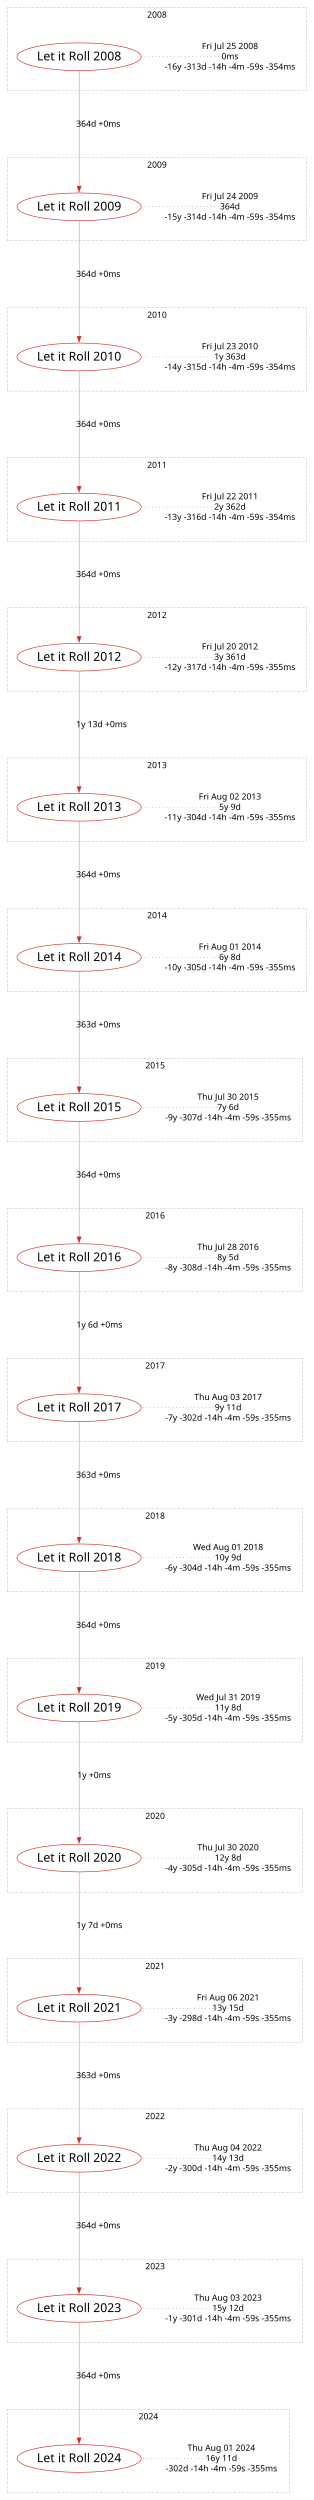
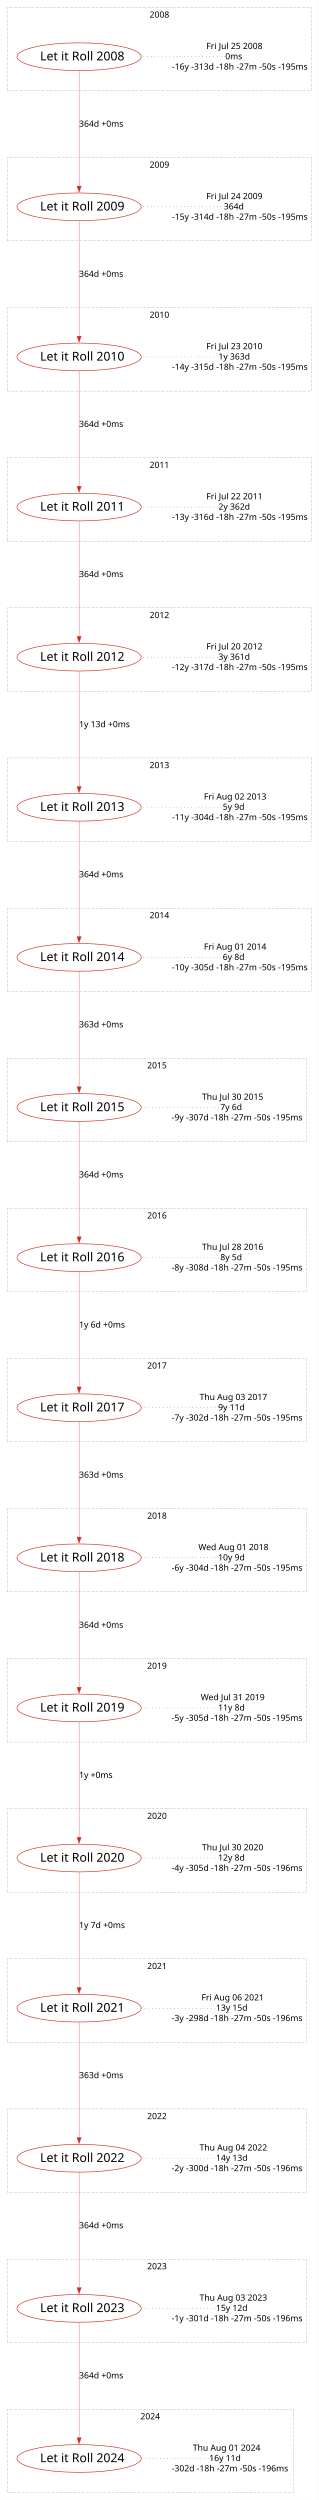
- <svg xmlns="http://www.w3.org/2000/svg" width="512pt" height="4077pt" viewBox="0.00 0.00 512.00 4076.80">
+ <svg xmlns="http://www.w3.org/2000/svg" width="520pt" height="4077pt" viewBox="0.00 0.00 520.00 4076.80">
  <g id="graph0" class="graph" transform="scale(1 1) rotate(0) translate(4 4072.8)">
-     <polygon fill="white" stroke="none" points="-4,4 -4,-4072.8 508,-4072.8 508,4 -4,4" />
+     <polygon fill="white" stroke="none" points="-4,4 -4,-4072.8 516,-4072.8 516,4 -4,4" />
    <g id="clust1" class="cluster">
-       <polygon fill="none" stroke="black" stroke-width="0.2" stroke-dasharray="5,2" points="8,-3924.8 8,-4060.8 496,-4060.8 496,-3924.8 8,-3924.8" />
-       <text text-anchor="middle" x="252" y="-4044.2" font-family="Master Photograph" font-size="14.00">2008</text>
+       <polygon fill="none" stroke="black" stroke-width="0.2" stroke-dasharray="5,2" points="8,-3924.8 8,-4060.8 504,-4060.8 504,-3924.8 8,-3924.8" />
+       <text text-anchor="middle" x="256" y="-4044.2" font-family="Master Photograph" font-size="14.00">2008</text>
    </g>
    <g id="clust2" class="cluster">
</g>
    <g id="clust3" class="cluster">
-       <polygon fill="none" stroke="black" stroke-width="0.2" stroke-dasharray="5,2" points="8,-3680 8,-3816 496,-3816 496,-3680 8,-3680" />
-       <text text-anchor="middle" x="252" y="-3799.4" font-family="Master Photograph" font-size="14.00">2009</text>
+       <polygon fill="none" stroke="black" stroke-width="0.2" stroke-dasharray="5,2" points="8,-3680 8,-3816 504,-3816 504,-3680 8,-3680" />
+       <text text-anchor="middle" x="256" y="-3799.4" font-family="Master Photograph" font-size="14.00">2009</text>
    </g>
    <g id="clust4" class="cluster">
</g>
    <g id="clust5" class="cluster">
-       <polygon fill="none" stroke="black" stroke-width="0.2" stroke-dasharray="5,2" points="8,-3435.2 8,-3571.2 496,-3571.2 496,-3435.2 8,-3435.2" />
-       <text text-anchor="middle" x="252" y="-3554.6" font-family="Master Photograph" font-size="14.00">2010</text>
+       <polygon fill="none" stroke="black" stroke-width="0.2" stroke-dasharray="5,2" points="8,-3435.2 8,-3571.2 504,-3571.2 504,-3435.2 8,-3435.2" />
+       <text text-anchor="middle" x="256" y="-3554.6" font-family="Master Photograph" font-size="14.00">2010</text>
    </g>
    <g id="clust6" class="cluster">
</g>
    <g id="clust7" class="cluster">
-       <polygon fill="none" stroke="black" stroke-width="0.2" stroke-dasharray="5,2" points="8,-3190.4 8,-3326.4 496,-3326.4 496,-3190.4 8,-3190.4" />
-       <text text-anchor="middle" x="252" y="-3309.8" font-family="Master Photograph" font-size="14.00">2011</text>
+       <polygon fill="none" stroke="black" stroke-width="0.2" stroke-dasharray="5,2" points="8,-3190.4 8,-3326.4 504,-3326.4 504,-3190.4 8,-3190.4" />
+       <text text-anchor="middle" x="256" y="-3309.8" font-family="Master Photograph" font-size="14.00">2011</text>
    </g>
    <g id="clust8" class="cluster">
</g>
    <g id="clust9" class="cluster">
-       <polygon fill="none" stroke="black" stroke-width="0.2" stroke-dasharray="5,2" points="8,-2945.6 8,-3081.6 496,-3081.6 496,-2945.6 8,-2945.6" />
-       <text text-anchor="middle" x="252" y="-3065" font-family="Master Photograph" font-size="14.00">2012</text>
+       <polygon fill="none" stroke="black" stroke-width="0.2" stroke-dasharray="5,2" points="8,-2945.6 8,-3081.6 504,-3081.6 504,-2945.6 8,-2945.6" />
+       <text text-anchor="middle" x="256" y="-3065" font-family="Master Photograph" font-size="14.00">2012</text>
    </g>
    <g id="clust10" class="cluster">
</g>
    <g id="clust11" class="cluster">
-       <polygon fill="none" stroke="black" stroke-width="0.2" stroke-dasharray="5,2" points="8,-2700.8 8,-2836.8 496,-2836.8 496,-2700.8 8,-2700.8" />
-       <text text-anchor="middle" x="252" y="-2820.2" font-family="Master Photograph" font-size="14.00">2013</text>
+       <polygon fill="none" stroke="black" stroke-width="0.2" stroke-dasharray="5,2" points="8,-2700.8 8,-2836.8 504,-2836.8 504,-2700.8 8,-2700.8" />
+       <text text-anchor="middle" x="256" y="-2820.2" font-family="Master Photograph" font-size="14.00">2013</text>
    </g>
    <g id="clust12" class="cluster">
</g>
    <g id="clust13" class="cluster">
-       <polygon fill="none" stroke="black" stroke-width="0.2" stroke-dasharray="5,2" points="8,-2456 8,-2592 496,-2592 496,-2456 8,-2456" />
-       <text text-anchor="middle" x="252" y="-2575.4" font-family="Master Photograph" font-size="14.00">2014</text>
+       <polygon fill="none" stroke="black" stroke-width="0.2" stroke-dasharray="5,2" points="8,-2456 8,-2592 504,-2592 504,-2456 8,-2456" />
+       <text text-anchor="middle" x="256" y="-2575.4" font-family="Master Photograph" font-size="14.00">2014</text>
    </g>
    <g id="clust14" class="cluster">
</g>
    <g id="clust15" class="cluster">
-       <polygon fill="none" stroke="black" stroke-width="0.2" stroke-dasharray="5,2" points="8,-2211.2 8,-2347.2 490,-2347.2 490,-2211.2 8,-2211.2" />
-       <text text-anchor="middle" x="249" y="-2330.6" font-family="Master Photograph" font-size="14.00">2015</text>
+       <polygon fill="none" stroke="black" stroke-width="0.2" stroke-dasharray="5,2" points="8,-2211.2 8,-2347.2 496,-2347.2 496,-2211.2 8,-2211.2" />
+       <text text-anchor="middle" x="252" y="-2330.6" font-family="Master Photograph" font-size="14.00">2015</text>
    </g>
    <g id="clust16" class="cluster">
</g>
    <g id="clust17" class="cluster">
-       <polygon fill="none" stroke="black" stroke-width="0.2" stroke-dasharray="5,2" points="8,-1966.4 8,-2102.4 490,-2102.4 490,-1966.4 8,-1966.4" />
-       <text text-anchor="middle" x="249" y="-2085.8" font-family="Master Photograph" font-size="14.00">2016</text>
+       <polygon fill="none" stroke="black" stroke-width="0.2" stroke-dasharray="5,2" points="8,-1966.4 8,-2102.4 496,-2102.4 496,-1966.4 8,-1966.4" />
+       <text text-anchor="middle" x="252" y="-2085.8" font-family="Master Photograph" font-size="14.00">2016</text>
    </g>
    <g id="clust18" class="cluster">
</g>
    <g id="clust19" class="cluster">
-       <polygon fill="none" stroke="black" stroke-width="0.2" stroke-dasharray="5,2" points="8,-1721.6 8,-1857.6 490,-1857.6 490,-1721.6 8,-1721.6" />
-       <text text-anchor="middle" x="249" y="-1841" font-family="Master Photograph" font-size="14.00">2017</text>
+       <polygon fill="none" stroke="black" stroke-width="0.2" stroke-dasharray="5,2" points="8,-1721.6 8,-1857.6 496,-1857.6 496,-1721.6 8,-1721.6" />
+       <text text-anchor="middle" x="252" y="-1841" font-family="Master Photograph" font-size="14.00">2017</text>
    </g>
    <g id="clust20" class="cluster">
</g>
    <g id="clust21" class="cluster">
-       <polygon fill="none" stroke="black" stroke-width="0.2" stroke-dasharray="5,2" points="8,-1476.8 8,-1612.8 490,-1612.8 490,-1476.8 8,-1476.8" />
-       <text text-anchor="middle" x="249" y="-1596.2" font-family="Master Photograph" font-size="14.00">2018</text>
+       <polygon fill="none" stroke="black" stroke-width="0.2" stroke-dasharray="5,2" points="8,-1476.8 8,-1612.8 496,-1612.8 496,-1476.8 8,-1476.8" />
+       <text text-anchor="middle" x="252" y="-1596.2" font-family="Master Photograph" font-size="14.00">2018</text>
    </g>
    <g id="clust22" class="cluster">
</g>
    <g id="clust23" class="cluster">
-       <polygon fill="none" stroke="black" stroke-width="0.2" stroke-dasharray="5,2" points="8,-1232 8,-1368 490,-1368 490,-1232 8,-1232" />
-       <text text-anchor="middle" x="249" y="-1351.4" font-family="Master Photograph" font-size="14.00">2019</text>
+       <polygon fill="none" stroke="black" stroke-width="0.2" stroke-dasharray="5,2" points="8,-1232 8,-1368 496,-1368 496,-1232 8,-1232" />
+       <text text-anchor="middle" x="252" y="-1351.4" font-family="Master Photograph" font-size="14.00">2019</text>
    </g>
    <g id="clust24" class="cluster">
</g>
    <g id="clust25" class="cluster">
-       <polygon fill="none" stroke="black" stroke-width="0.2" stroke-dasharray="5,2" points="8,-987.2 8,-1123.2 490,-1123.2 490,-987.2 8,-987.2" />
-       <text text-anchor="middle" x="249" y="-1106.6" font-family="Master Photograph" font-size="14.00">2020</text>
+       <polygon fill="none" stroke="black" stroke-width="0.2" stroke-dasharray="5,2" points="8,-987.2 8,-1123.2 496,-1123.2 496,-987.2 8,-987.2" />
+       <text text-anchor="middle" x="252" y="-1106.6" font-family="Master Photograph" font-size="14.00">2020</text>
    </g>
    <g id="clust26" class="cluster">
</g>
    <g id="clust27" class="cluster">
-       <polygon fill="none" stroke="black" stroke-width="0.2" stroke-dasharray="5,2" points="8,-742.4 8,-878.4 490,-878.4 490,-742.4 8,-742.4" />
-       <text text-anchor="middle" x="249" y="-861.8" font-family="Master Photograph" font-size="14.00">2021</text>
+       <polygon fill="none" stroke="black" stroke-width="0.2" stroke-dasharray="5,2" points="8,-742.4 8,-878.4 496,-878.4 496,-742.4 8,-742.4" />
+       <text text-anchor="middle" x="252" y="-861.8" font-family="Master Photograph" font-size="14.00">2021</text>
    </g>
    <g id="clust28" class="cluster">
</g>
    <g id="clust29" class="cluster">
-       <polygon fill="none" stroke="black" stroke-width="0.2" stroke-dasharray="5,2" points="8,-497.6 8,-633.6 490,-633.6 490,-497.6 8,-497.6" />
-       <text text-anchor="middle" x="249" y="-617" font-family="Master Photograph" font-size="14.00">2022</text>
+       <polygon fill="none" stroke="black" stroke-width="0.2" stroke-dasharray="5,2" points="8,-497.6 8,-633.6 496,-633.6 496,-497.6 8,-497.6" />
+       <text text-anchor="middle" x="252" y="-617" font-family="Master Photograph" font-size="14.00">2022</text>
    </g>
    <g id="clust30" class="cluster">
</g>
    <g id="clust31" class="cluster">
-       <polygon fill="none" stroke="black" stroke-width="0.2" stroke-dasharray="5,2" points="8,-252.8 8,-388.8 490,-388.8 490,-252.8 8,-252.8" />
-       <text text-anchor="middle" x="249" y="-372.2" font-family="Master Photograph" font-size="14.00">2023</text>
+       <polygon fill="none" stroke="black" stroke-width="0.2" stroke-dasharray="5,2" points="8,-252.8 8,-388.8 496,-388.8 496,-252.8 8,-252.8" />
+       <text text-anchor="middle" x="252" y="-372.2" font-family="Master Photograph" font-size="14.00">2023</text>
    </g>
    <g id="clust32" class="cluster">
</g>
    <g id="clust33" class="cluster">
-       <polygon fill="none" stroke="black" stroke-width="0.2" stroke-dasharray="5,2" points="8,-8 8,-144 468,-144 468,-8 8,-8" />
-       <text text-anchor="middle" x="238" y="-127.4" font-family="Master Photograph" font-size="14.00">2024</text>
+       <polygon fill="none" stroke="black" stroke-width="0.2" stroke-dasharray="5,2" points="8,-8 8,-144 474,-144 474,-8 8,-8" />
+       <text text-anchor="middle" x="241" y="-127.4" font-family="Master Photograph" font-size="14.00">2024</text>
    </g>
    <g id="clust34" class="cluster">
</g>
    <g id="node1" class="node">
      <ellipse fill="none" stroke="#cf261f" cx="125" cy="-3980.4" rx="101.27" ry="22.63" />
-       <text text-anchor="middle" x="125" y="-3974.4" font-family="Simple Plan" font-size="20.00">Let it Roll 2008</text>
+       <text text-anchor="start" x="61.39" y="-3974.4" font-family="Simple Plan" font-size="20.00">Let it Roll 2008</text>
    </g>
    <g id="node3" class="node">
      <ellipse fill="none" stroke="#cf261f" cx="125" cy="-3735.6" rx="101.27" ry="22.63" />
-       <text text-anchor="middle" x="125" y="-3729.6" font-family="Simple Plan" font-size="20.00">Let it Roll 2009</text>
+       <text text-anchor="start" x="61.39" y="-3729.6" font-family="Simple Plan" font-size="20.00">Let it Roll 2009</text>
    </g>
    <g id="edge18" class="edge">
      <path fill="none" stroke="#cf261f" stroke-width="0.5" d="M125,-3957.42C125,-3914.56 125,-3819.58 125,-3769.3" />
      <polygon fill="#cf261f" stroke="#cf261f" stroke-width="0.5" points="128.5,-3769.46 125,-3759.46 121.5,-3769.46 128.5,-3769.46" />
-       <text text-anchor="middle" x="156.37" y="-3866.2" font-family="Master Photograph" font-size="14.00">364d +0ms</text>
+       <text text-anchor="start" x="125" y="-3866.2" font-family="Master Photograph" font-size="14.00">364d +0ms</text>
    </g>
    <g id="node2" class="node">
-       <text text-anchor="middle" x="371" y="-3993" font-family="Simple Plan" font-size="14.00">Fri Jul 25 2008</text>
-       <text text-anchor="middle" x="371" y="-3976.2" font-family="Simple Plan" font-size="14.00">0ms</text>
-       <text text-anchor="middle" x="371" y="-3959.4" font-family="Simple Plan" font-size="14.00">-16y -313d -14h -4m -59s -354ms</text>
+       <text text-anchor="start" x="332.41" y="-3993" font-family="Simple Plan" font-size="14.00">Fri Jul 25 2008</text>
+       <text text-anchor="start" x="363.33" y="-3976.2" font-family="Simple Plan" font-size="14.00">0ms</text>
+       <text text-anchor="start" x="276.43" y="-3959.4" font-family="Simple Plan" font-size="14.00">-16y -313d -18h -27m -50s -195ms</text>
    </g>
    <g id="edge1" class="edge">
-       <path fill="none" stroke="black" stroke-width="0.5" stroke-dasharray="1,5" d="M371,-3980.4C322.79,-3980.4 274.59,-3980.4 226.38,-3980.4" />
+       <path fill="none" stroke="black" stroke-width="0.5" stroke-dasharray="1,5" d="M375,-3980.4C325.52,-3980.4 276.04,-3980.4 226.56,-3980.4" />
    </g>
    <g id="node5" class="node">
      <ellipse fill="none" stroke="#cf261f" cx="125" cy="-3490.8" rx="101.27" ry="22.63" />
-       <text text-anchor="middle" x="125" y="-3484.8" font-family="Simple Plan" font-size="20.00">Let it Roll 2010</text>
+       <text text-anchor="start" x="61.39" y="-3484.8" font-family="Simple Plan" font-size="20.00">Let it Roll 2010</text>
    </g>
    <g id="edge19" class="edge">
      <path fill="none" stroke="#cf261f" stroke-width="0.5" d="M125,-3712.62C125,-3669.76 125,-3574.78 125,-3524.5" />
      <polygon fill="#cf261f" stroke="#cf261f" stroke-width="0.5" points="128.5,-3524.66 125,-3514.66 121.5,-3524.66 128.5,-3524.66" />
-       <text text-anchor="middle" x="156.37" y="-3621.4" font-family="Master Photograph" font-size="14.00">364d +0ms</text>
+       <text text-anchor="start" x="125" y="-3621.4" font-family="Master Photograph" font-size="14.00">364d +0ms</text>
    </g>
    <g id="node4" class="node">
-       <text text-anchor="middle" x="371" y="-3748.2" font-family="Simple Plan" font-size="14.00">Fri Jul 24 2009</text>
-       <text text-anchor="middle" x="371" y="-3731.4" font-family="Simple Plan" font-size="14.00">364d</text>
-       <text text-anchor="middle" x="371" y="-3714.6" font-family="Simple Plan" font-size="14.00">-15y -314d -14h -4m -59s -354ms</text>
+       <text text-anchor="start" x="332.41" y="-3748.2" font-family="Simple Plan" font-size="14.00">Fri Jul 24 2009</text>
+       <text text-anchor="start" x="361" y="-3731.4" font-family="Simple Plan" font-size="14.00">364d</text>
+       <text text-anchor="start" x="276.43" y="-3714.6" font-family="Simple Plan" font-size="14.00">-15y -314d -18h -27m -50s -195ms</text>
    </g>
    <g id="edge2" class="edge">
-       <path fill="none" stroke="black" stroke-width="0.5" stroke-dasharray="1,5" d="M371,-3735.6C322.79,-3735.6 274.59,-3735.6 226.38,-3735.6" />
+       <path fill="none" stroke="black" stroke-width="0.5" stroke-dasharray="1,5" d="M375,-3735.6C325.52,-3735.6 276.04,-3735.6 226.56,-3735.6" />
    </g>
    <g id="node7" class="node">
      <ellipse fill="none" stroke="#cf261f" cx="125" cy="-3246" rx="101.27" ry="22.63" />
-       <text text-anchor="middle" x="125" y="-3240" font-family="Simple Plan" font-size="20.00">Let it Roll 2011</text>
+       <text text-anchor="start" x="61.39" y="-3240" font-family="Simple Plan" font-size="20.00">Let it Roll 2011</text>
    </g>
    <g id="edge20" class="edge">
      <path fill="none" stroke="#cf261f" stroke-width="0.5" d="M125,-3467.82C125,-3424.96 125,-3329.98 125,-3279.7" />
      <polygon fill="#cf261f" stroke="#cf261f" stroke-width="0.5" points="128.5,-3279.86 125,-3269.86 121.5,-3279.86 128.5,-3279.86" />
-       <text text-anchor="middle" x="156.37" y="-3376.6" font-family="Master Photograph" font-size="14.00">364d +0ms</text>
+       <text text-anchor="start" x="125" y="-3376.6" font-family="Master Photograph" font-size="14.00">364d +0ms</text>
    </g>
    <g id="node6" class="node">
-       <text text-anchor="middle" x="371" y="-3503.4" font-family="Simple Plan" font-size="14.00">Fri Jul 23 2010</text>
-       <text text-anchor="middle" x="371" y="-3486.6" font-family="Simple Plan" font-size="14.00">1y 363d</text>
-       <text text-anchor="middle" x="371" y="-3469.8" font-family="Simple Plan" font-size="14.00">-14y -315d -14h -4m -59s -354ms</text>
+       <text text-anchor="start" x="332.41" y="-3503.4" font-family="Simple Plan" font-size="14.00">Fri Jul 23 2010</text>
+       <text text-anchor="start" x="352.25" y="-3486.6" font-family="Simple Plan" font-size="14.00">1y 363d</text>
+       <text text-anchor="start" x="276.43" y="-3469.8" font-family="Simple Plan" font-size="14.00">-14y -315d -18h -27m -50s -195ms</text>
    </g>
    <g id="edge3" class="edge">
-       <path fill="none" stroke="black" stroke-width="0.5" stroke-dasharray="1,5" d="M371,-3490.8C322.79,-3490.8 274.59,-3490.8 226.38,-3490.8" />
+       <path fill="none" stroke="black" stroke-width="0.5" stroke-dasharray="1,5" d="M375,-3490.8C325.52,-3490.8 276.04,-3490.8 226.56,-3490.8" />
    </g>
    <g id="node9" class="node">
      <ellipse fill="none" stroke="#cf261f" cx="125" cy="-3001.2" rx="101.27" ry="22.63" />
-       <text text-anchor="middle" x="125" y="-2995.2" font-family="Simple Plan" font-size="20.00">Let it Roll 2012</text>
+       <text text-anchor="start" x="61.39" y="-2995.2" font-family="Simple Plan" font-size="20.00">Let it Roll 2012</text>
    </g>
    <g id="edge21" class="edge">
      <path fill="none" stroke="#cf261f" stroke-width="0.5" d="M125,-3223.02C125,-3180.16 125,-3085.18 125,-3034.9" />
      <polygon fill="#cf261f" stroke="#cf261f" stroke-width="0.5" points="128.5,-3035.06 125,-3025.06 121.5,-3035.06 128.5,-3035.06" />
-       <text text-anchor="middle" x="156.37" y="-3131.8" font-family="Master Photograph" font-size="14.00">364d +0ms</text>
+       <text text-anchor="start" x="125" y="-3131.8" font-family="Master Photograph" font-size="14.00">364d +0ms</text>
    </g>
    <g id="node8" class="node">
-       <text text-anchor="middle" x="371" y="-3258.6" font-family="Simple Plan" font-size="14.00">Fri Jul 22 2011</text>
-       <text text-anchor="middle" x="371" y="-3241.8" font-family="Simple Plan" font-size="14.00">2y 362d</text>
-       <text text-anchor="middle" x="371" y="-3225" font-family="Simple Plan" font-size="14.00">-13y -316d -14h -4m -59s -354ms</text>
+       <text text-anchor="start" x="332.41" y="-3258.6" font-family="Simple Plan" font-size="14.00">Fri Jul 22 2011</text>
+       <text text-anchor="start" x="352.25" y="-3241.8" font-family="Simple Plan" font-size="14.00">2y 362d</text>
+       <text text-anchor="start" x="276.43" y="-3225" font-family="Simple Plan" font-size="14.00">-13y -316d -18h -27m -50s -195ms</text>
    </g>
    <g id="edge4" class="edge">
-       <path fill="none" stroke="black" stroke-width="0.5" stroke-dasharray="1,5" d="M371,-3246C322.79,-3246 274.59,-3246 226.38,-3246" />
+       <path fill="none" stroke="black" stroke-width="0.5" stroke-dasharray="1,5" d="M375,-3246C325.52,-3246 276.04,-3246 226.56,-3246" />
    </g>
    <g id="node11" class="node">
      <ellipse fill="none" stroke="#cf261f" cx="125" cy="-2756.4" rx="101.27" ry="22.63" />
-       <text text-anchor="middle" x="125" y="-2750.4" font-family="Simple Plan" font-size="20.00">Let it Roll 2013</text>
+       <text text-anchor="start" x="61.39" y="-2750.4" font-family="Simple Plan" font-size="20.00">Let it Roll 2013</text>
    </g>
    <g id="edge22" class="edge">
      <path fill="none" stroke="#cf261f" stroke-width="0.5" d="M125,-2978.22C125,-2935.36 125,-2840.38 125,-2790.1" />
      <polygon fill="#cf261f" stroke="#cf261f" stroke-width="0.5" points="128.5,-2790.26 125,-2780.26 121.5,-2790.26 128.5,-2790.26" />
-       <text text-anchor="middle" x="161.62" y="-2887" font-family="Master Photograph" font-size="14.00">1y 13d +0ms</text>
+       <text text-anchor="start" x="125" y="-2887" font-family="Master Photograph" font-size="14.00">1y 13d +0ms</text>
    </g>
    <g id="node10" class="node">
-       <text text-anchor="middle" x="371" y="-3013.8" font-family="Simple Plan" font-size="14.00">Fri Jul 20 2012</text>
-       <text text-anchor="middle" x="371" y="-2997" font-family="Simple Plan" font-size="14.00">3y 361d</text>
-       <text text-anchor="middle" x="371" y="-2980.2" font-family="Simple Plan" font-size="14.00">-12y -317d -14h -4m -59s -355ms</text>
+       <text text-anchor="start" x="332.41" y="-3013.8" font-family="Simple Plan" font-size="14.00">Fri Jul 20 2012</text>
+       <text text-anchor="start" x="352.25" y="-2997" font-family="Simple Plan" font-size="14.00">3y 361d</text>
+       <text text-anchor="start" x="276.43" y="-2980.2" font-family="Simple Plan" font-size="14.00">-12y -317d -18h -27m -50s -195ms</text>
    </g>
    <g id="edge5" class="edge">
-       <path fill="none" stroke="black" stroke-width="0.5" stroke-dasharray="1,5" d="M371,-3001.2C322.79,-3001.2 274.59,-3001.2 226.38,-3001.2" />
+       <path fill="none" stroke="black" stroke-width="0.5" stroke-dasharray="1,5" d="M375,-3001.2C325.52,-3001.2 276.04,-3001.2 226.56,-3001.2" />
    </g>
    <g id="node13" class="node">
      <ellipse fill="none" stroke="#cf261f" cx="125" cy="-2511.6" rx="101.27" ry="22.63" />
-       <text text-anchor="middle" x="125" y="-2505.6" font-family="Simple Plan" font-size="20.00">Let it Roll 2014</text>
+       <text text-anchor="start" x="61.39" y="-2505.6" font-family="Simple Plan" font-size="20.00">Let it Roll 2014</text>
    </g>
    <g id="edge23" class="edge">
      <path fill="none" stroke="#cf261f" stroke-width="0.5" d="M125,-2733.42C125,-2690.56 125,-2595.58 125,-2545.3" />
      <polygon fill="#cf261f" stroke="#cf261f" stroke-width="0.5" points="128.5,-2545.46 125,-2535.46 121.5,-2545.46 128.5,-2545.46" />
-       <text text-anchor="middle" x="156.37" y="-2642.2" font-family="Master Photograph" font-size="14.00">364d +0ms</text>
+       <text text-anchor="start" x="125" y="-2642.2" font-family="Master Photograph" font-size="14.00">364d +0ms</text>
    </g>
    <g id="node12" class="node">
-       <text text-anchor="middle" x="371" y="-2769" font-family="Simple Plan" font-size="14.00">Fri Aug 02 2013</text>
-       <text text-anchor="middle" x="371" y="-2752.2" font-family="Simple Plan" font-size="14.00">5y 9d</text>
-       <text text-anchor="middle" x="371" y="-2735.4" font-family="Simple Plan" font-size="14.00">-11y -304d -14h -4m -59s -355ms</text>
+       <text text-anchor="start" x="328.53" y="-2769" font-family="Simple Plan" font-size="14.00">Fri Aug 02 2013</text>
+       <text text-anchor="start" x="359.25" y="-2752.2" font-family="Simple Plan" font-size="14.00">5y 9d</text>
+       <text text-anchor="start" x="276.43" y="-2735.4" font-family="Simple Plan" font-size="14.00">-11y -304d -18h -27m -50s -195ms</text>
    </g>
    <g id="edge6" class="edge">
-       <path fill="none" stroke="black" stroke-width="0.5" stroke-dasharray="1,5" d="M371,-2756.4C322.79,-2756.4 274.59,-2756.4 226.38,-2756.4" />
+       <path fill="none" stroke="black" stroke-width="0.5" stroke-dasharray="1,5" d="M375,-2756.4C325.52,-2756.4 276.04,-2756.4 226.56,-2756.4" />
    </g>
    <g id="node15" class="node">
      <ellipse fill="none" stroke="#cf261f" cx="125" cy="-2266.8" rx="101.27" ry="22.63" />
-       <text text-anchor="middle" x="125" y="-2260.8" font-family="Simple Plan" font-size="20.00">Let it Roll 2015</text>
+       <text text-anchor="start" x="61.39" y="-2260.8" font-family="Simple Plan" font-size="20.00">Let it Roll 2015</text>
    </g>
    <g id="edge24" class="edge">
      <path fill="none" stroke="#cf261f" stroke-width="0.5" d="M125,-2488.62C125,-2445.76 125,-2350.78 125,-2300.5" />
      <polygon fill="#cf261f" stroke="#cf261f" stroke-width="0.5" points="128.5,-2300.66 125,-2290.66 121.5,-2300.66 128.5,-2300.66" />
-       <text text-anchor="middle" x="156.37" y="-2397.4" font-family="Master Photograph" font-size="14.00">363d +0ms</text>
+       <text text-anchor="start" x="125" y="-2397.4" font-family="Master Photograph" font-size="14.00">363d +0ms</text>
    </g>
    <g id="node14" class="node">
-       <text text-anchor="middle" x="371" y="-2524.2" font-family="Simple Plan" font-size="14.00">Fri Aug 01 2014</text>
-       <text text-anchor="middle" x="371" y="-2507.4" font-family="Simple Plan" font-size="14.00">6y 8d</text>
-       <text text-anchor="middle" x="371" y="-2490.6" font-family="Simple Plan" font-size="14.00">-10y -305d -14h -4m -59s -355ms</text>
+       <text text-anchor="start" x="328.53" y="-2524.2" font-family="Simple Plan" font-size="14.00">Fri Aug 01 2014</text>
+       <text text-anchor="start" x="359.25" y="-2507.4" font-family="Simple Plan" font-size="14.00">6y 8d</text>
+       <text text-anchor="start" x="276.43" y="-2490.6" font-family="Simple Plan" font-size="14.00">-10y -305d -18h -27m -50s -195ms</text>
    </g>
    <g id="edge7" class="edge">
-       <path fill="none" stroke="black" stroke-width="0.5" stroke-dasharray="1,5" d="M371,-2511.6C322.79,-2511.6 274.59,-2511.6 226.38,-2511.6" />
+       <path fill="none" stroke="black" stroke-width="0.5" stroke-dasharray="1,5" d="M375,-2511.6C325.52,-2511.6 276.04,-2511.6 226.56,-2511.6" />
    </g>
    <g id="node17" class="node">
      <ellipse fill="none" stroke="#cf261f" cx="125" cy="-2022" rx="101.27" ry="22.63" />
-       <text text-anchor="middle" x="125" y="-2016" font-family="Simple Plan" font-size="20.00">Let it Roll 2016</text>
+       <text text-anchor="start" x="61.39" y="-2016" font-family="Simple Plan" font-size="20.00">Let it Roll 2016</text>
    </g>
    <g id="edge25" class="edge">
      <path fill="none" stroke="#cf261f" stroke-width="0.5" d="M125,-2243.82C125,-2200.96 125,-2105.98 125,-2055.7" />
      <polygon fill="#cf261f" stroke="#cf261f" stroke-width="0.5" points="128.5,-2055.86 125,-2045.86 121.5,-2055.86 128.5,-2055.86" />
-       <text text-anchor="middle" x="156.37" y="-2152.6" font-family="Master Photograph" font-size="14.00">364d +0ms</text>
+       <text text-anchor="start" x="125" y="-2152.6" font-family="Master Photograph" font-size="14.00">364d +0ms</text>
    </g>
    <g id="node16" class="node">
-       <text text-anchor="middle" x="368" y="-2279.4" font-family="Simple Plan" font-size="14.00">Thu Jul 30 2015</text>
-       <text text-anchor="middle" x="368" y="-2262.6" font-family="Simple Plan" font-size="14.00">7y 6d</text>
-       <text text-anchor="middle" x="368" y="-2245.8" font-family="Simple Plan" font-size="14.00">-9y -307d -14h -4m -59s -355ms</text>
+       <text text-anchor="start" x="325.31" y="-2279.4" font-family="Simple Plan" font-size="14.00">Thu Jul 30 2015</text>
+       <text text-anchor="start" x="355.25" y="-2262.6" font-family="Simple Plan" font-size="14.00">7y 6d</text>
+       <text text-anchor="start" x="275.93" y="-2245.8" font-family="Simple Plan" font-size="14.00">-9y -307d -18h -27m -50s -195ms</text>
    </g>
    <g id="edge8" class="edge">
-       <path fill="none" stroke="black" stroke-width="0.5" stroke-dasharray="1,5" d="M368,-2266.8C320.86,-2266.8 273.71,-2266.8 226.57,-2266.8" />
+       <path fill="none" stroke="black" stroke-width="0.5" stroke-dasharray="1,5" d="M371,-2266.8C322.79,-2266.8 274.59,-2266.8 226.38,-2266.8" />
    </g>
    <g id="node19" class="node">
      <ellipse fill="none" stroke="#cf261f" cx="125" cy="-1777.2" rx="101.27" ry="22.63" />
-       <text text-anchor="middle" x="125" y="-1771.2" font-family="Simple Plan" font-size="20.00">Let it Roll 2017</text>
+       <text text-anchor="start" x="61.39" y="-1771.2" font-family="Simple Plan" font-size="20.00">Let it Roll 2017</text>
    </g>
    <g id="edge26" class="edge">
      <path fill="none" stroke="#cf261f" stroke-width="0.5" d="M125,-1999.02C125,-1956.16 125,-1861.18 125,-1810.9" />
      <polygon fill="#cf261f" stroke="#cf261f" stroke-width="0.5" points="128.5,-1811.06 125,-1801.06 121.5,-1811.06 128.5,-1811.06" />
-       <text text-anchor="middle" x="158.12" y="-1907.8" font-family="Master Photograph" font-size="14.00">1y 6d +0ms</text>
+       <text text-anchor="start" x="125" y="-1907.8" font-family="Master Photograph" font-size="14.00">1y 6d +0ms</text>
    </g>
    <g id="node18" class="node">
-       <text text-anchor="middle" x="368" y="-2034.6" font-family="Simple Plan" font-size="14.00">Thu Jul 28 2016</text>
-       <text text-anchor="middle" x="368" y="-2017.8" font-family="Simple Plan" font-size="14.00">8y 5d</text>
-       <text text-anchor="middle" x="368" y="-2001" font-family="Simple Plan" font-size="14.00">-8y -308d -14h -4m -59s -355ms</text>
+       <text text-anchor="start" x="325.31" y="-2034.6" font-family="Simple Plan" font-size="14.00">Thu Jul 28 2016</text>
+       <text text-anchor="start" x="355.25" y="-2017.8" font-family="Simple Plan" font-size="14.00">8y 5d</text>
+       <text text-anchor="start" x="275.93" y="-2001" font-family="Simple Plan" font-size="14.00">-8y -308d -18h -27m -50s -195ms</text>
    </g>
    <g id="edge9" class="edge">
-       <path fill="none" stroke="black" stroke-width="0.5" stroke-dasharray="1,5" d="M368,-2022C320.86,-2022 273.71,-2022 226.57,-2022" />
+       <path fill="none" stroke="black" stroke-width="0.5" stroke-dasharray="1,5" d="M371,-2022C322.79,-2022 274.59,-2022 226.38,-2022" />
    </g>
    <g id="node21" class="node">
      <ellipse fill="none" stroke="#cf261f" cx="125" cy="-1532.4" rx="101.27" ry="22.63" />
-       <text text-anchor="middle" x="125" y="-1526.4" font-family="Simple Plan" font-size="20.00">Let it Roll 2018</text>
+       <text text-anchor="start" x="61.39" y="-1526.4" font-family="Simple Plan" font-size="20.00">Let it Roll 2018</text>
    </g>
    <g id="edge27" class="edge">
      <path fill="none" stroke="#cf261f" stroke-width="0.5" d="M125,-1754.22C125,-1711.36 125,-1616.38 125,-1566.1" />
      <polygon fill="#cf261f" stroke="#cf261f" stroke-width="0.5" points="128.5,-1566.26 125,-1556.26 121.5,-1566.26 128.5,-1566.26" />
-       <text text-anchor="middle" x="156.37" y="-1663" font-family="Master Photograph" font-size="14.00">363d +0ms</text>
+       <text text-anchor="start" x="125" y="-1663" font-family="Master Photograph" font-size="14.00">363d +0ms</text>
    </g>
    <g id="node20" class="node">
-       <text text-anchor="middle" x="368" y="-1789.8" font-family="Simple Plan" font-size="14.00">Thu Aug 03 2017</text>
-       <text text-anchor="middle" x="368" y="-1773" font-family="Simple Plan" font-size="14.00">9y 11d</text>
-       <text text-anchor="middle" x="368" y="-1756.2" font-family="Simple Plan" font-size="14.00">-7y -302d -14h -4m -59s -355ms</text>
+       <text text-anchor="start" x="321.42" y="-1789.8" font-family="Simple Plan" font-size="14.00">Thu Aug 03 2017</text>
+       <text text-anchor="start" x="351.75" y="-1773" font-family="Simple Plan" font-size="14.00">9y 11d</text>
+       <text text-anchor="start" x="275.93" y="-1756.2" font-family="Simple Plan" font-size="14.00">-7y -302d -18h -27m -50s -195ms</text>
    </g>
    <g id="edge10" class="edge">
-       <path fill="none" stroke="black" stroke-width="0.5" stroke-dasharray="1,5" d="M368,-1777.2C320.86,-1777.2 273.71,-1777.2 226.57,-1777.2" />
+       <path fill="none" stroke="black" stroke-width="0.5" stroke-dasharray="1,5" d="M371,-1777.2C322.79,-1777.2 274.59,-1777.2 226.38,-1777.2" />
    </g>
    <g id="node23" class="node">
      <ellipse fill="none" stroke="#cf261f" cx="125" cy="-1287.6" rx="101.27" ry="22.63" />
-       <text text-anchor="middle" x="125" y="-1281.6" font-family="Simple Plan" font-size="20.00">Let it Roll 2019</text>
+       <text text-anchor="start" x="61.39" y="-1281.6" font-family="Simple Plan" font-size="20.00">Let it Roll 2019</text>
    </g>
    <g id="edge28" class="edge">
      <path fill="none" stroke="#cf261f" stroke-width="0.5" d="M125,-1509.42C125,-1466.56 125,-1371.58 125,-1321.3" />
      <polygon fill="#cf261f" stroke="#cf261f" stroke-width="0.5" points="128.5,-1321.46 125,-1311.46 121.5,-1321.46 128.5,-1321.46" />
-       <text text-anchor="middle" x="156.37" y="-1418.2" font-family="Master Photograph" font-size="14.00">364d +0ms</text>
+       <text text-anchor="start" x="125" y="-1418.2" font-family="Master Photograph" font-size="14.00">364d +0ms</text>
    </g>
    <g id="node22" class="node">
-       <text text-anchor="middle" x="368" y="-1545" font-family="Simple Plan" font-size="14.00">Wed Aug 01 2018</text>
-       <text text-anchor="middle" x="368" y="-1528.2" font-family="Simple Plan" font-size="14.00">10y 9d</text>
-       <text text-anchor="middle" x="368" y="-1511.4" font-family="Simple Plan" font-size="14.00">-6y -304d -14h -4m -59s -355ms</text>
+       <text text-anchor="start" x="319.48" y="-1545" font-family="Simple Plan" font-size="14.00">Wed Aug 01 2018</text>
+       <text text-anchor="start" x="351.75" y="-1528.2" font-family="Simple Plan" font-size="14.00">10y 9d</text>
+       <text text-anchor="start" x="275.93" y="-1511.4" font-family="Simple Plan" font-size="14.00">-6y -304d -18h -27m -50s -195ms</text>
    </g>
    <g id="edge11" class="edge">
-       <path fill="none" stroke="black" stroke-width="0.5" stroke-dasharray="1,5" d="M368,-1532.4C320.86,-1532.4 273.71,-1532.4 226.57,-1532.4" />
+       <path fill="none" stroke="black" stroke-width="0.5" stroke-dasharray="1,5" d="M371,-1532.4C322.79,-1532.4 274.59,-1532.4 226.38,-1532.4" />
    </g>
    <g id="node25" class="node">
      <ellipse fill="none" stroke="#cf261f" cx="125" cy="-1042.8" rx="101.27" ry="22.63" />
-       <text text-anchor="middle" x="125" y="-1036.8" font-family="Simple Plan" font-size="20.00">Let it Roll 2020</text>
+       <text text-anchor="start" x="61.39" y="-1036.8" font-family="Simple Plan" font-size="20.00">Let it Roll 2020</text>
    </g>
    <g id="edge29" class="edge">
      <path fill="none" stroke="#cf261f" stroke-width="0.5" d="M125,-1264.62C125,-1221.76 125,-1126.78 125,-1076.5" />
      <polygon fill="#cf261f" stroke="#cf261f" stroke-width="0.5" points="128.5,-1076.66 125,-1066.66 121.5,-1076.66 128.5,-1076.66" />
-       <text text-anchor="middle" x="149.37" y="-1173.4" font-family="Master Photograph" font-size="14.00">1y +0ms</text>
+       <text text-anchor="start" x="125" y="-1173.4" font-family="Master Photograph" font-size="14.00">1y +0ms</text>
    </g>
    <g id="node24" class="node">
-       <text text-anchor="middle" x="368" y="-1300.2" font-family="Simple Plan" font-size="14.00">Wed Jul 31 2019</text>
-       <text text-anchor="middle" x="368" y="-1283.4" font-family="Simple Plan" font-size="14.00">11y 8d</text>
-       <text text-anchor="middle" x="368" y="-1266.6" font-family="Simple Plan" font-size="14.00">-5y -305d -14h -4m -59s -355ms</text>
+       <text text-anchor="start" x="323.37" y="-1300.2" font-family="Simple Plan" font-size="14.00">Wed Jul 31 2019</text>
+       <text text-anchor="start" x="351.75" y="-1283.4" font-family="Simple Plan" font-size="14.00">11y 8d</text>
+       <text text-anchor="start" x="275.93" y="-1266.6" font-family="Simple Plan" font-size="14.00">-5y -305d -18h -27m -50s -195ms</text>
    </g>
    <g id="edge12" class="edge">
-       <path fill="none" stroke="black" stroke-width="0.5" stroke-dasharray="1,5" d="M368,-1287.6C320.86,-1287.6 273.71,-1287.6 226.57,-1287.6" />
+       <path fill="none" stroke="black" stroke-width="0.5" stroke-dasharray="1,5" d="M371,-1287.6C322.79,-1287.6 274.59,-1287.6 226.38,-1287.6" />
    </g>
    <g id="node27" class="node">
      <ellipse fill="none" stroke="#cf261f" cx="125" cy="-798" rx="101.27" ry="22.63" />
-       <text text-anchor="middle" x="125" y="-792" font-family="Simple Plan" font-size="20.00">Let it Roll 2021</text>
+       <text text-anchor="start" x="61.39" y="-792" font-family="Simple Plan" font-size="20.00">Let it Roll 2021</text>
    </g>
    <g id="edge30" class="edge">
      <path fill="none" stroke="#cf261f" stroke-width="0.5" d="M125,-1019.82C125,-976.96 125,-881.98 125,-831.7" />
      <polygon fill="#cf261f" stroke="#cf261f" stroke-width="0.5" points="128.5,-831.86 125,-821.86 121.5,-831.86 128.5,-831.86" />
-       <text text-anchor="middle" x="158.12" y="-928.6" font-family="Master Photograph" font-size="14.00">1y 7d +0ms</text>
+       <text text-anchor="start" x="125" y="-928.6" font-family="Master Photograph" font-size="14.00">1y 7d +0ms</text>
    </g>
    <g id="node26" class="node">
-       <text text-anchor="middle" x="368" y="-1055.4" font-family="Simple Plan" font-size="14.00">Thu Jul 30 2020</text>
-       <text text-anchor="middle" x="368" y="-1038.6" font-family="Simple Plan" font-size="14.00">12y 8d</text>
-       <text text-anchor="middle" x="368" y="-1021.8" font-family="Simple Plan" font-size="14.00">-4y -305d -14h -4m -59s -355ms</text>
+       <text text-anchor="start" x="325.31" y="-1055.4" font-family="Simple Plan" font-size="14.00">Thu Jul 30 2020</text>
+       <text text-anchor="start" x="351.75" y="-1038.6" font-family="Simple Plan" font-size="14.00">12y 8d</text>
+       <text text-anchor="start" x="275.93" y="-1021.8" font-family="Simple Plan" font-size="14.00">-4y -305d -18h -27m -50s -196ms</text>
    </g>
    <g id="edge13" class="edge">
-       <path fill="none" stroke="black" stroke-width="0.5" stroke-dasharray="1,5" d="M368,-1042.8C320.86,-1042.8 273.71,-1042.8 226.57,-1042.8" />
+       <path fill="none" stroke="black" stroke-width="0.5" stroke-dasharray="1,5" d="M371,-1042.8C322.79,-1042.8 274.59,-1042.8 226.38,-1042.8" />
    </g>
    <g id="node29" class="node">
      <ellipse fill="none" stroke="#cf261f" cx="125" cy="-553.2" rx="101.27" ry="22.63" />
-       <text text-anchor="middle" x="125" y="-547.2" font-family="Simple Plan" font-size="20.00">Let it Roll 2022</text>
+       <text text-anchor="start" x="61.39" y="-547.2" font-family="Simple Plan" font-size="20.00">Let it Roll 2022</text>
    </g>
    <g id="edge31" class="edge">
      <path fill="none" stroke="#cf261f" stroke-width="0.5" d="M125,-775.02C125,-732.16 125,-637.18 125,-586.9" />
      <polygon fill="#cf261f" stroke="#cf261f" stroke-width="0.5" points="128.5,-587.06 125,-577.06 121.5,-587.06 128.5,-587.06" />
-       <text text-anchor="middle" x="156.37" y="-683.8" font-family="Master Photograph" font-size="14.00">363d +0ms</text>
+       <text text-anchor="start" x="125" y="-683.8" font-family="Master Photograph" font-size="14.00">363d +0ms</text>
    </g>
    <g id="node28" class="node">
-       <text text-anchor="middle" x="368" y="-810.6" font-family="Simple Plan" font-size="14.00">Fri Aug 06 2021</text>
-       <text text-anchor="middle" x="368" y="-793.8" font-family="Simple Plan" font-size="14.00">13y 15d</text>
-       <text text-anchor="middle" x="368" y="-777" font-family="Simple Plan" font-size="14.00">-3y -298d -14h -4m -59s -355ms</text>
+       <text text-anchor="start" x="324.53" y="-810.6" font-family="Simple Plan" font-size="14.00">Fri Aug 06 2021</text>
+       <text text-anchor="start" x="348.25" y="-793.8" font-family="Simple Plan" font-size="14.00">13y 15d</text>
+       <text text-anchor="start" x="275.93" y="-777" font-family="Simple Plan" font-size="14.00">-3y -298d -18h -27m -50s -196ms</text>
    </g>
    <g id="edge14" class="edge">
-       <path fill="none" stroke="black" stroke-width="0.5" stroke-dasharray="1,5" d="M368,-798C320.86,-798 273.71,-798 226.57,-798" />
+       <path fill="none" stroke="black" stroke-width="0.5" stroke-dasharray="1,5" d="M371,-798C322.79,-798 274.59,-798 226.38,-798" />
    </g>
    <g id="node31" class="node">
      <ellipse fill="none" stroke="#cf261f" cx="125" cy="-308.4" rx="101.27" ry="22.63" />
-       <text text-anchor="middle" x="125" y="-302.4" font-family="Simple Plan" font-size="20.00">Let it Roll 2023</text>
+       <text text-anchor="start" x="61.39" y="-302.4" font-family="Simple Plan" font-size="20.00">Let it Roll 2023</text>
    </g>
    <g id="edge32" class="edge">
      <path fill="none" stroke="#cf261f" stroke-width="0.5" d="M125,-530.22C125,-487.36 125,-392.38 125,-342.1" />
      <polygon fill="#cf261f" stroke="#cf261f" stroke-width="0.5" points="128.5,-342.26 125,-332.26 121.5,-342.26 128.5,-342.26" />
-       <text text-anchor="middle" x="156.37" y="-439" font-family="Master Photograph" font-size="14.00">364d +0ms</text>
+       <text text-anchor="start" x="125" y="-439" font-family="Master Photograph" font-size="14.00">364d +0ms</text>
    </g>
    <g id="node30" class="node">
-       <text text-anchor="middle" x="368" y="-565.8" font-family="Simple Plan" font-size="14.00">Thu Aug 04 2022</text>
-       <text text-anchor="middle" x="368" y="-549" font-family="Simple Plan" font-size="14.00">14y 13d</text>
-       <text text-anchor="middle" x="368" y="-532.2" font-family="Simple Plan" font-size="14.00">-2y -300d -14h -4m -59s -355ms</text>
+       <text text-anchor="start" x="321.42" y="-565.8" font-family="Simple Plan" font-size="14.00">Thu Aug 04 2022</text>
+       <text text-anchor="start" x="348.25" y="-549" font-family="Simple Plan" font-size="14.00">14y 13d</text>
+       <text text-anchor="start" x="275.93" y="-532.2" font-family="Simple Plan" font-size="14.00">-2y -300d -18h -27m -50s -196ms</text>
    </g>
    <g id="edge15" class="edge">
-       <path fill="none" stroke="black" stroke-width="0.5" stroke-dasharray="1,5" d="M368,-553.2C320.86,-553.2 273.71,-553.2 226.57,-553.2" />
+       <path fill="none" stroke="black" stroke-width="0.5" stroke-dasharray="1,5" d="M371,-553.2C322.79,-553.2 274.59,-553.2 226.38,-553.2" />
    </g>
    <g id="node33" class="node">
      <ellipse fill="none" stroke="#cf261f" cx="125" cy="-63.6" rx="101.27" ry="22.63" />
-       <text text-anchor="middle" x="125" y="-57.6" font-family="Simple Plan" font-size="20.00">Let it Roll 2024</text>
+       <text text-anchor="start" x="61.39" y="-57.6" font-family="Simple Plan" font-size="20.00">Let it Roll 2024</text>
    </g>
    <g id="edge33" class="edge">
      <path fill="none" stroke="#cf261f" stroke-width="0.5" d="M125,-285.42C125,-242.56 125,-147.58 125,-97.3" />
      <polygon fill="#cf261f" stroke="#cf261f" stroke-width="0.5" points="128.5,-97.46 125,-87.46 121.5,-97.46 128.5,-97.46" />
-       <text text-anchor="middle" x="156.37" y="-194.2" font-family="Master Photograph" font-size="14.00">364d +0ms</text>
+       <text text-anchor="start" x="125" y="-194.2" font-family="Master Photograph" font-size="14.00">364d +0ms</text>
    </g>
    <g id="node32" class="node">
-       <text text-anchor="middle" x="368" y="-321" font-family="Simple Plan" font-size="14.00">Thu Aug 03 2023</text>
-       <text text-anchor="middle" x="368" y="-304.2" font-family="Simple Plan" font-size="14.00">15y 12d</text>
-       <text text-anchor="middle" x="368" y="-287.4" font-family="Simple Plan" font-size="14.00">-1y -301d -14h -4m -59s -355ms</text>
+       <text text-anchor="start" x="321.42" y="-321" font-family="Simple Plan" font-size="14.00">Thu Aug 03 2023</text>
+       <text text-anchor="start" x="348.25" y="-304.2" font-family="Simple Plan" font-size="14.00">15y 12d</text>
+       <text text-anchor="start" x="275.93" y="-287.4" font-family="Simple Plan" font-size="14.00">-1y -301d -18h -27m -50s -196ms</text>
    </g>
    <g id="edge16" class="edge">
-       <path fill="none" stroke="black" stroke-width="0.5" stroke-dasharray="1,5" d="M368,-308.4C320.86,-308.4 273.71,-308.4 226.57,-308.4" />
+       <path fill="none" stroke="black" stroke-width="0.5" stroke-dasharray="1,5" d="M371,-308.4C322.79,-308.4 274.59,-308.4 226.38,-308.4" />
    </g>
    <g id="node34" class="node">
-       <text text-anchor="middle" x="357" y="-76.2" font-family="Simple Plan" font-size="14.00">Thu Aug 01 2024</text>
-       <text text-anchor="middle" x="357" y="-59.4" font-family="Simple Plan" font-size="14.00">16y 11d</text>
-       <text text-anchor="middle" x="357" y="-42.6" font-family="Simple Plan" font-size="14.00">-302d -14h -4m -59s -355ms</text>
+       <text text-anchor="start" x="310.42" y="-76.2" font-family="Simple Plan" font-size="14.00">Thu Aug 01 2024</text>
+       <text text-anchor="start" x="337.25" y="-59.4" font-family="Simple Plan" font-size="14.00">16y 11d</text>
+       <text text-anchor="start" x="276.01" y="-42.6" font-family="Simple Plan" font-size="14.00">-302d -18h -27m -50s -196ms</text>
    </g>
    <g id="edge17" class="edge">
-       <path fill="none" stroke="black" stroke-width="0.5" stroke-dasharray="1,5" d="M357,-63.6C313.5,-63.6 270,-63.6 226.5,-63.6" />
+       <path fill="none" stroke="black" stroke-width="0.5" stroke-dasharray="1,5" d="M360,-63.6C315.48,-63.6 270.96,-63.6 226.44,-63.6" />
    </g>
  </g>
</svg>
